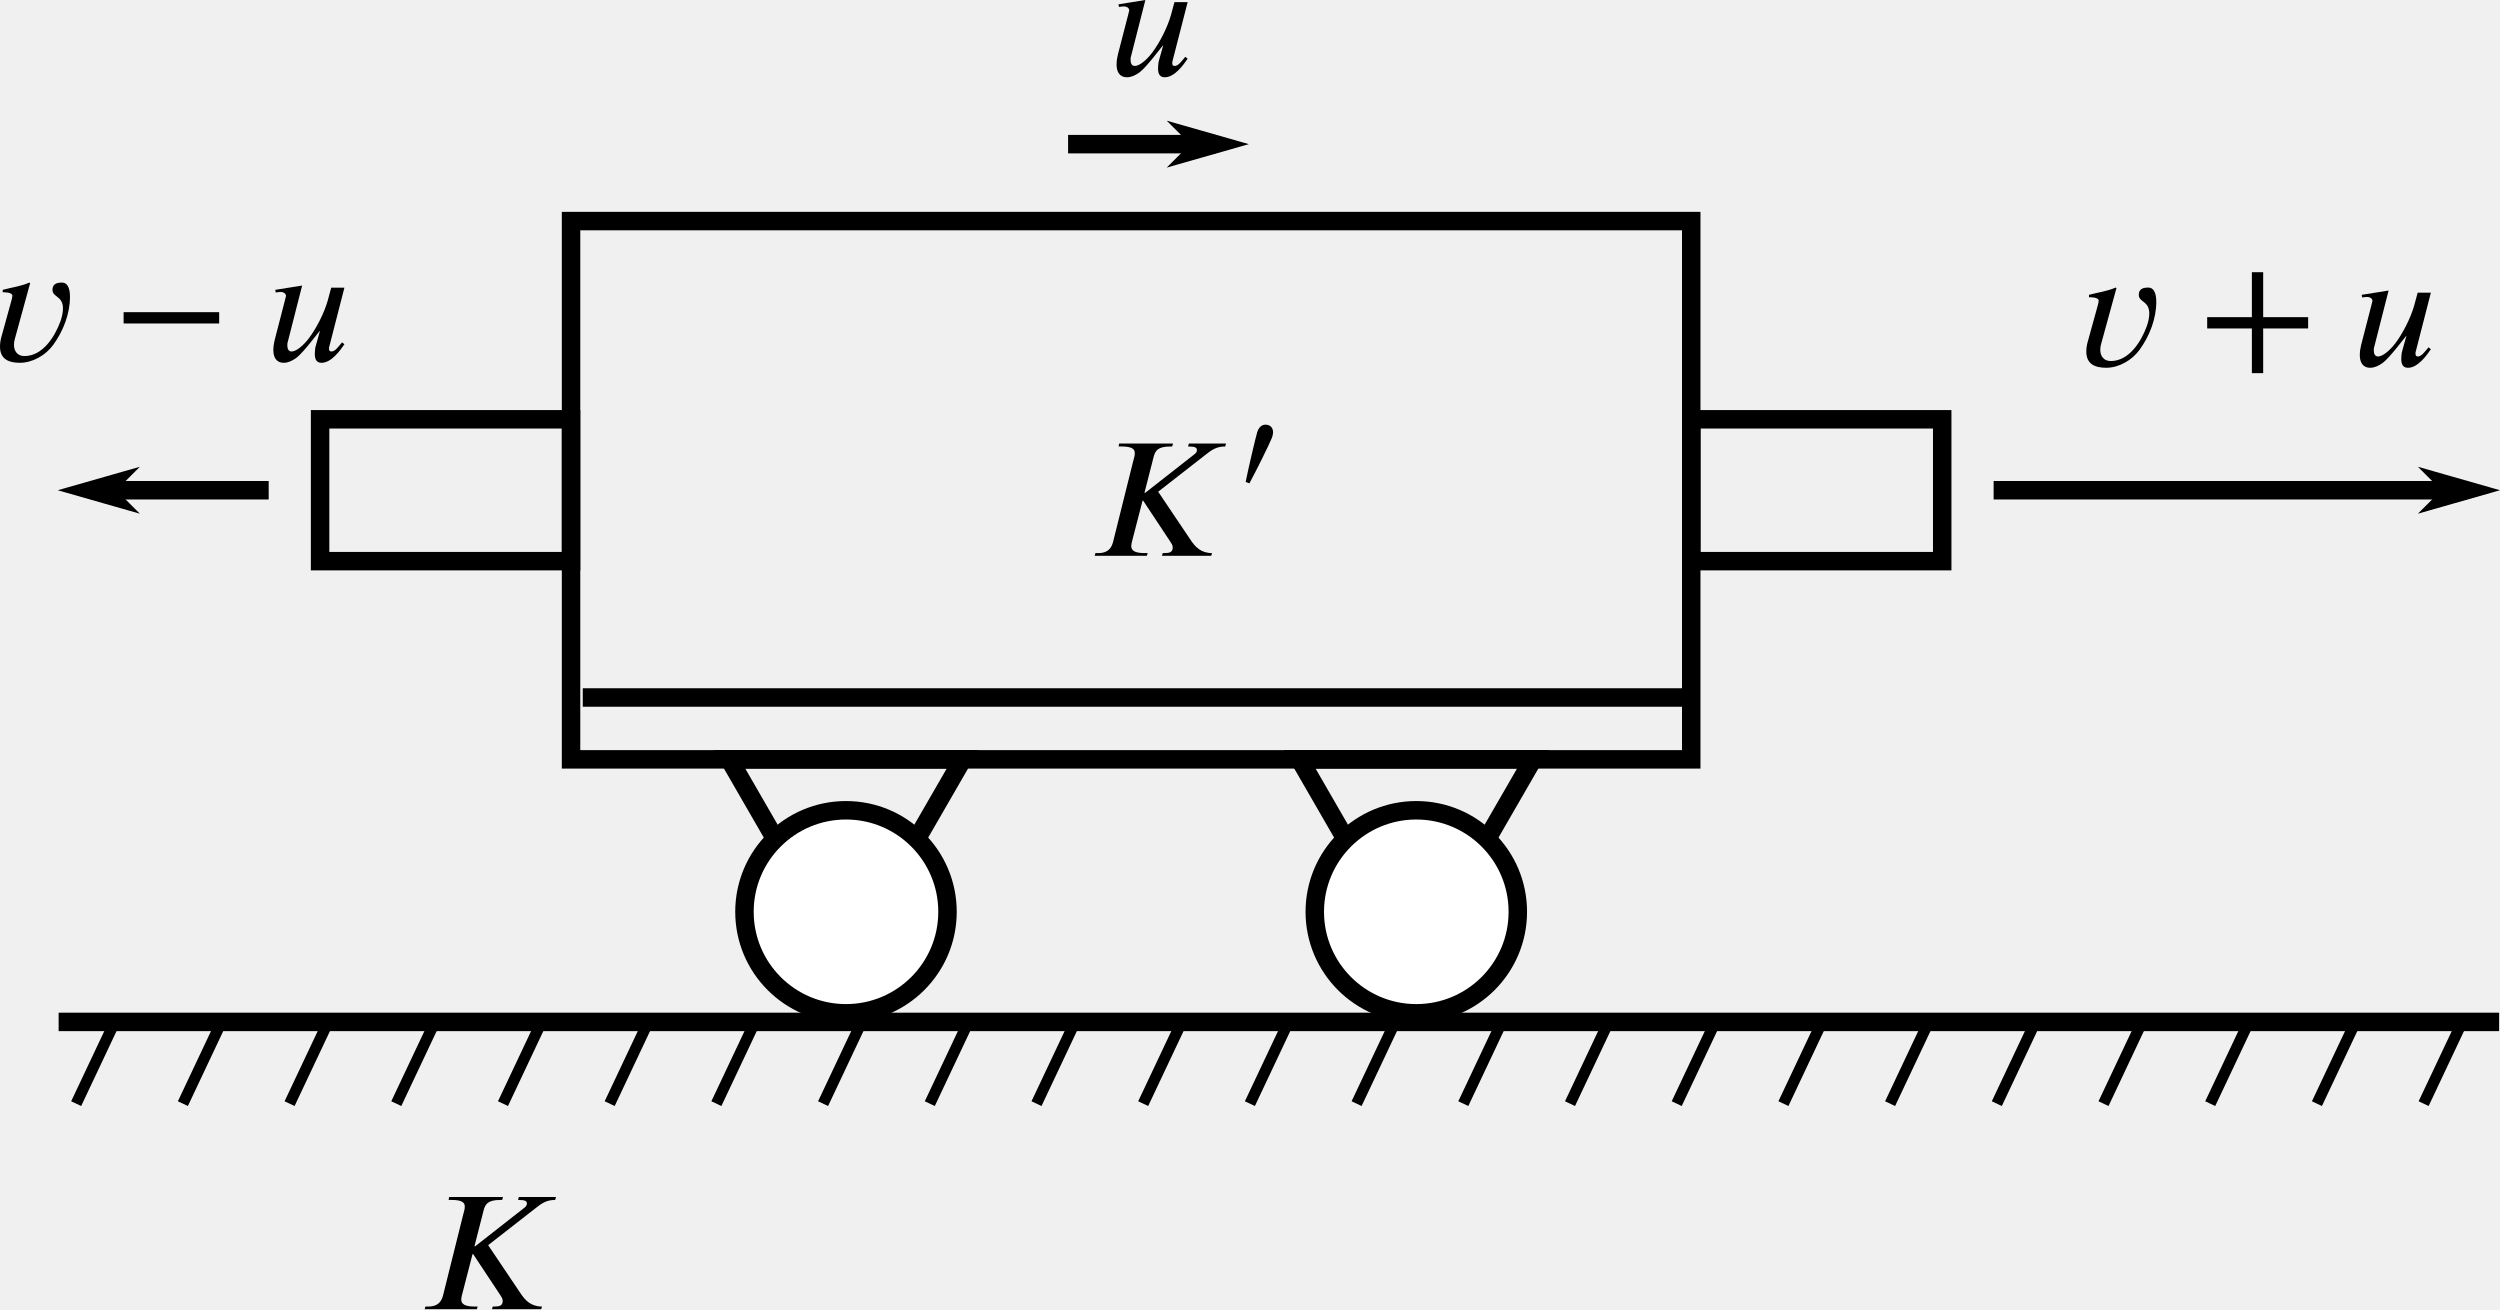
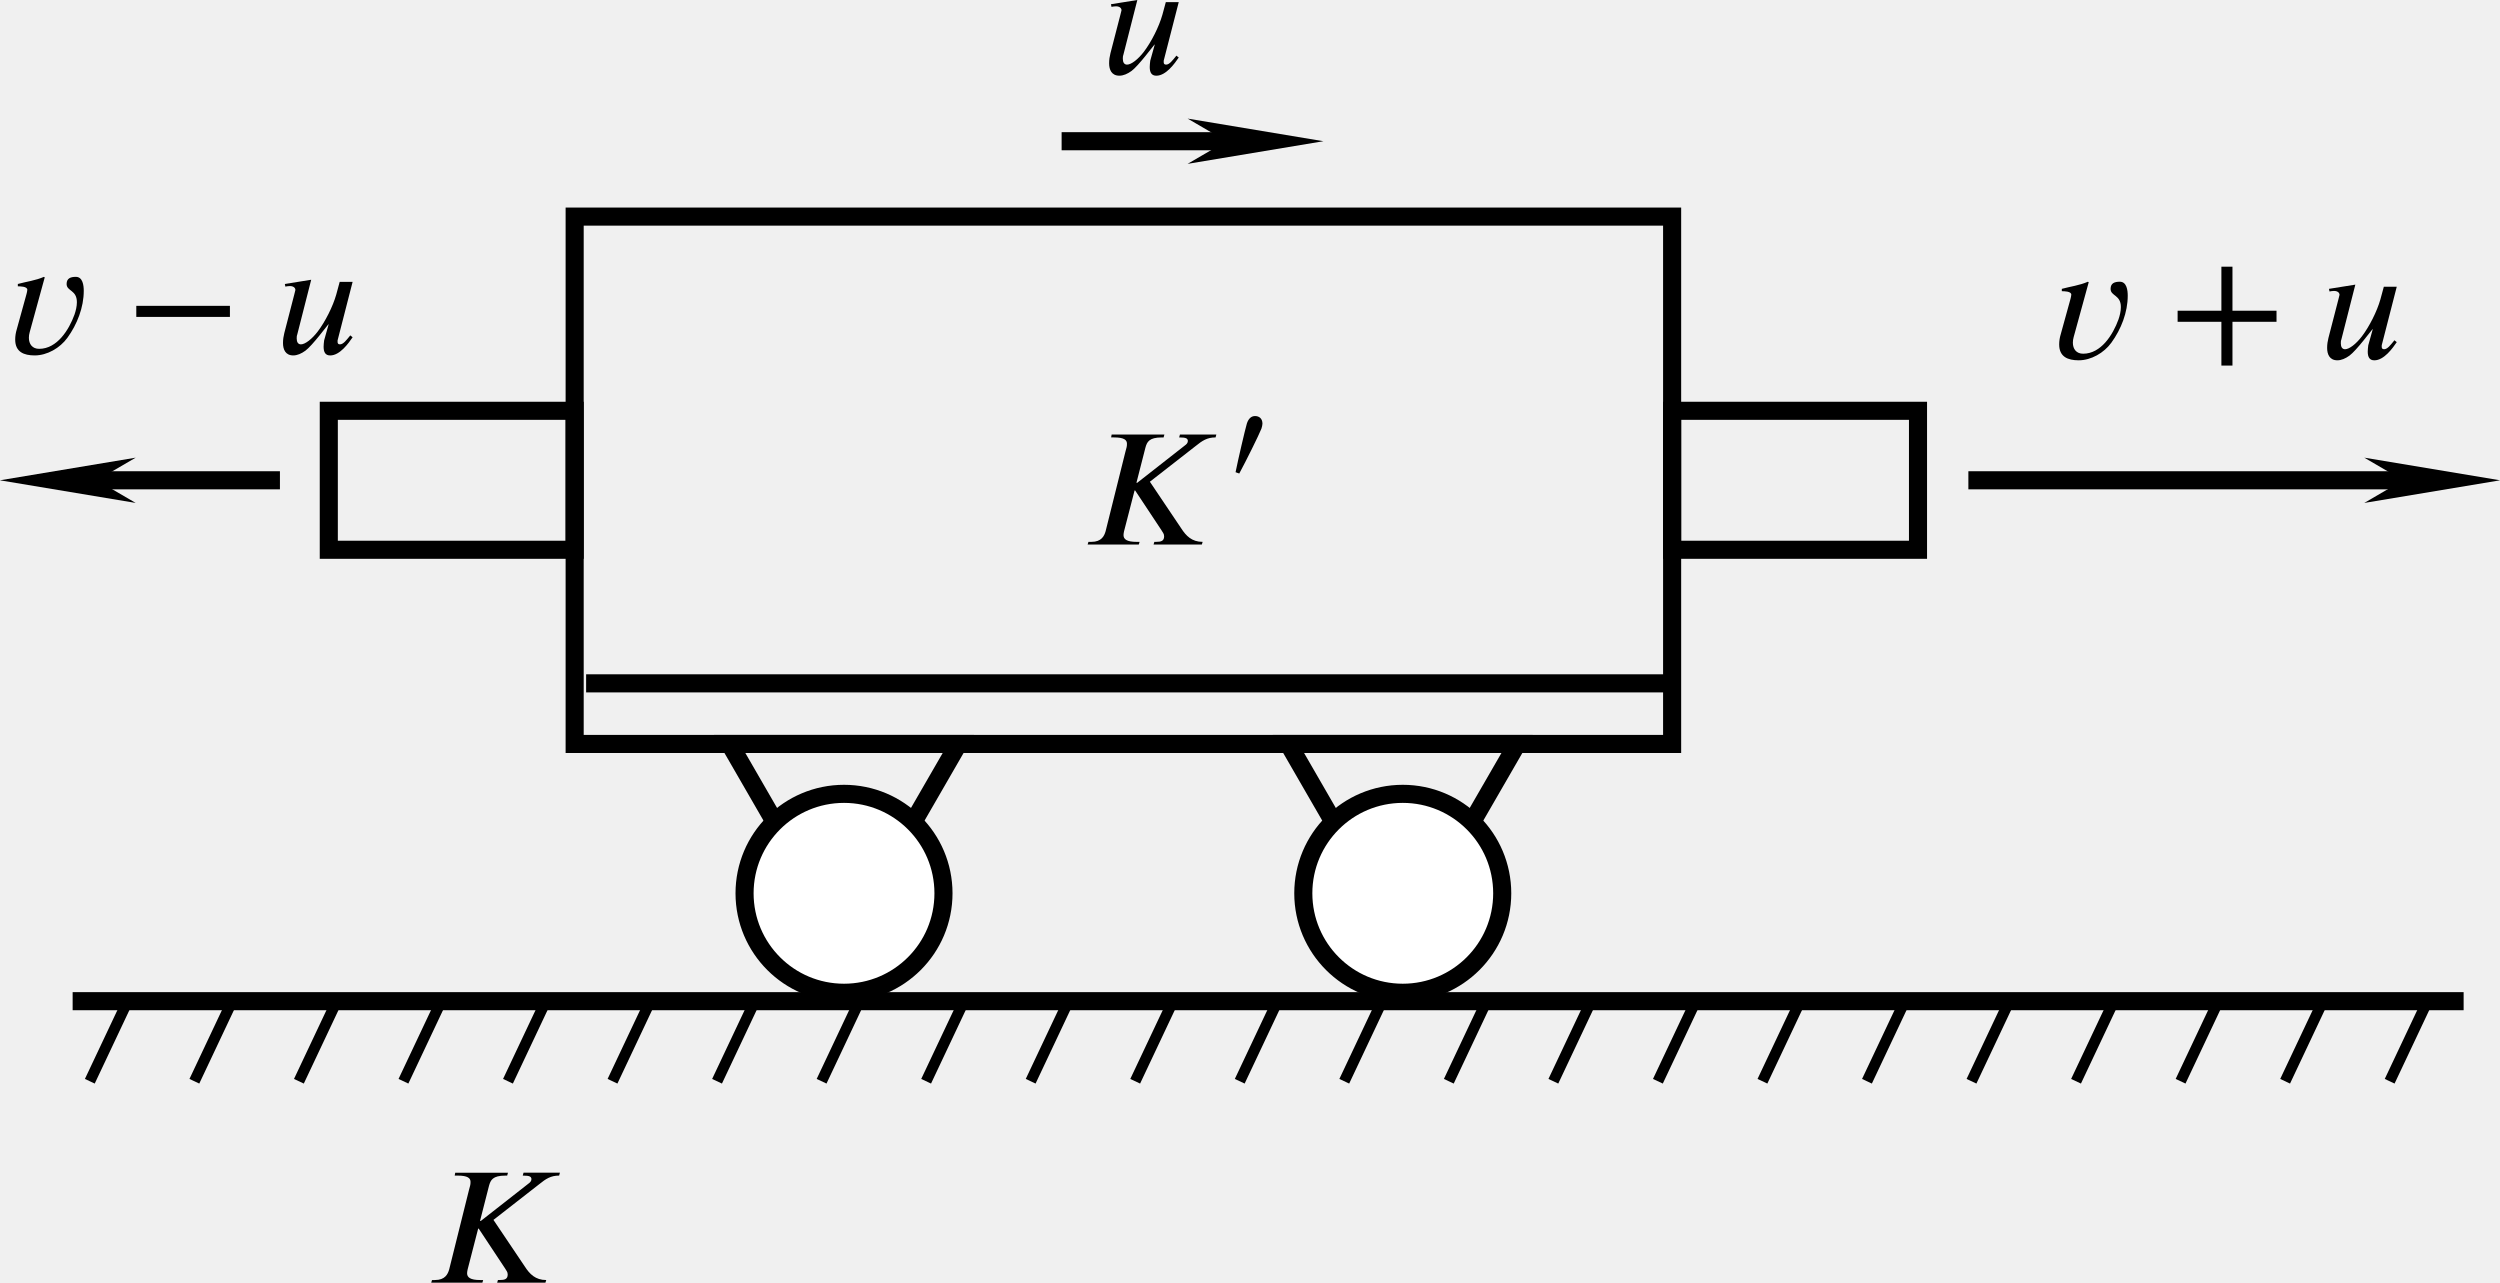
- <svg xmlns="http://www.w3.org/2000/svg" width="35.836mm" height="18.767mm" viewBox="0 0 35.836 18.767" version="1.1" id="svg1730">
+ <svg xmlns="http://www.w3.org/2000/svg" width="36.578mm" height="18.767mm" viewBox="0 0 36.578 18.767" version="1.1" id="svg1730">
  <defs id="defs1724">
-     <marker style="overflow:visible" id="marker2477" refX="0" refY="0" orient="auto">
-       <path transform="matrix(-0.2,0,0,-0.2,-1.2,0)" style="fill:#000000;fill-opacity:1;fill-rule:evenodd;stroke:#000000;stroke-width:1pt;stroke-opacity:1" d="M 0,0 5,-5 -12.5,0 5,5 Z" id="path2475" />
+     <marker markerWidth="7.5" markerHeight="2.5" refX="3.75" refY="1.25" orient="auto" id="marker2631">
+       <path style="fill:#000000;stroke-width:0px" d="M 0,0 7.5,1.25 0,2.5 2.143,1.25 0,0" id="path2429" />
    </marker>
-     <marker style="overflow:visible" id="marker2467" refX="0" refY="0" orient="auto">
-       <path transform="matrix(-0.2,0,0,-0.2,-1.2,0)" style="fill:#000000;fill-opacity:1;fill-rule:evenodd;stroke:#000000;stroke-width:1pt;stroke-opacity:1" d="M 0,0 5,-5 -12.5,0 5,5 Z" id="path2465" />
-     </marker>
-     <marker style="overflow:visible" id="Arrow1Send" refX="0" refY="0" orient="auto">
-       <path transform="matrix(-0.2,0,0,-0.2,-1.2,0)" style="fill:#000000;fill-opacity:1;fill-rule:evenodd;stroke:#000000;stroke-width:1pt;stroke-opacity:1" d="M 0,0 5,-5 -12.5,0 5,5 Z" id="path1025" />
-     </marker>
-     <marker style="overflow:visible" id="Arrow1Mend" refX="0" refY="0" orient="auto">
-       <path transform="matrix(-0.4,0,0,-0.4,-4,0)" style="fill:#000000;fill-opacity:1;fill-rule:evenodd;stroke:#000000;stroke-width:1pt;stroke-opacity:1" d="M 0,0 5,-5 -12.5,0 5,5 Z" id="path1019" />
-     </marker>
-     <marker style="overflow:visible" id="Arrow1Mend-2" refX="0" refY="0" orient="auto">
-       <path transform="matrix(-0.4,0,0,-0.4,-4,0)" style="fill:#000000;fill-opacity:1;fill-rule:evenodd;stroke:#000000;stroke-width:1pt;stroke-opacity:1" d="M 0,0 5,-5 -12.5,0 5,5 Z" id="path1019-6" />
-     </marker>
-     <defs id="id-1676f440-2f47-4712-ab71-94d860cf3c49">
-       <g id="id-d21c6393-834d-42ba-8877-5b7702d58218">
-         <symbol overflow="visible" id="id-e349f182-42ae-4622-81c5-36b367698291">
-           <path style="stroke:none;stroke-width:0" d="M 1.828,-0.672 H 0.656 V -6.156 H 1.828 Z M 2.5,0 V -6.812 H 0 V 0 Z m 0,0" id="id-7f6884e4-1356-4bbc-8ee7-07799aa03df9" />
-         </symbol>
-         <symbol overflow="visible" id="id-a7a82b5d-fc75-42c8-9db3-6cf4c1a616d4">
-           <path style="stroke:none;stroke-width:0" d="M 2.469,-4.531 2.422,-4.562 c -0.5,0.219 -1.031,0.281 -1.547,0.422 V -4 c 0.125,0 0.562,0 0.562,0.203 0,0.078 -0.031,0.172 -0.047,0.25 L 0.812,-1.453 C 0.75,-1.25 0.719,-1.047 0.719,-0.844 c 0,0.734 0.516,0.938 1.156,0.938 0.734,0 1.5,-0.438 1.938,-1.047 C 4.391,-1.75 4.781,-2.75 4.781,-3.734 4.781,-4.062 4.719,-4.562 4.312,-4.562 c -0.297,0 -0.547,0.078 -0.547,0.422 0,0.438 0.609,0.344 0.609,1.078 0,0.25 -0.062,0.5 -0.141,0.734 -0.328,0.906 -1.031,2.031 -2.094,2.031 -0.406,0 -0.609,-0.281 -0.609,-0.656 0,-0.109 0.016,-0.219 0.047,-0.328 z m 0,0" id="id-cb42bbe3-da03-456d-bbe8-f1c740112074" />
-         </symbol>
-         <symbol overflow="visible" id="id-e610c9ab-6ffa-414e-bfd5-94d6428ec4d2">
-           <path style="stroke:none;stroke-width:0" d="M 6.188,-2.188 V -2.844 H 0.641 v 0.656 z m 0,0" id="id-fd997ac3-03a2-446d-8c41-b4c8eed3f573" />
-         </symbol>
-         <symbol overflow="visible" id="id-4b08f523-f687-4cc8-84c5-8cbfca8743a1">
-           <path style="stroke:none;stroke-width:0" d="M 4.422,-4.266 H 3.656 l -0.203,0.75 c -0.203,0.719 -0.656,1.609 -1.094,2.188 -0.344,0.453 -0.75,0.766 -1,0.766 -0.172,0 -0.25,-0.141 -0.25,-0.344 0,-0.078 0,-0.156 0.031,-0.234 l 0.828,-3.25 -1.562,0.25 0.031,0.156 C 0.516,-4 0.625,-4.016 0.703,-4.016 c 0.219,0 0.328,0.109 0.328,0.234 0,0.031 -0.031,0.094 -0.062,0.25 L 0.375,-1.234 c -0.047,0.188 -0.078,0.375 -0.078,0.594 0,0.375 0.141,0.734 0.609,0.734 0.234,0 0.484,-0.109 0.719,-0.281 0.406,-0.297 1.297,-1.5 1.359,-1.562 H 3 l -0.266,0.953 c -0.016,0.125 -0.031,0.281 -0.031,0.375 0,0.328 0.109,0.516 0.391,0.516 0.578,0 1.094,-0.734 1.328,-1.078 L 4.281,-1.094 4.234,-1.031 C 4.062,-0.828 3.875,-0.562 3.672,-0.562 3.562,-0.562 3.531,-0.625 3.531,-0.703 c 0,-0.031 0,-0.047 0,-0.094 z m 0,0" id="id-49424e52-6473-49c7-8a94-ed44bfddcacc" />
-         </symbol>
-         <symbol overflow="visible" id="id-805ea18f-647d-44ff-a81f-2fe9d825fdc3">
-           <path style="stroke:none;stroke-width:0" d="M 6.344,-2.188 V -2.844 H 3.734 v -2.609 h -0.656 v 2.609 h -2.594 v 0.656 h 2.594 v 2.594 h 0.656 V -2.188 Z m 0,0" id="id-26f2951f-f4e8-440e-90e0-eb5ce572e403" />
-         </symbol>
-         <symbol overflow="visible" id="id-f2432500-6395-4d1f-877d-91f9835b8119">
-           <path style="stroke:none;stroke-width:0" d="M 8,-6.516 H 5.844 L 5.797,-6.344 c 0.422,0 0.5,0.062 0.516,0.203 0,0.125 -0.078,0.203 -0.188,0.281 L 3.312,-3.656 H 3.266 l 0.531,-2.078 c 0.094,-0.344 0.219,-0.609 0.969,-0.609 H 4.875 l 0.047,-0.172 h -3.125 L 1.766,-6.344 H 1.938 c 0.609,0 0.766,0.156 0.766,0.375 0,0.203 -0.031,0.219 -0.094,0.484 L 1.438,-0.781 c -0.078,0.266 -0.234,0.625 -0.844,0.625 H 0.422 L 0.375,0 H 3.406 L 3.453,-0.156 H 3.281 C 2.688,-0.156 2.5,-0.312 2.5,-0.562 2.5,-0.625 2.516,-0.703 2.531,-0.781 l 0.625,-2.422 H 3.188 L 4.75,-0.844 c 0.078,0.141 0.156,0.203 0.156,0.359 0,0.281 -0.188,0.328 -0.469,0.328 H 4.328 L 4.281,0 H 7.141 L 7.188,-0.156 c -0.641,0 -0.984,-0.359 -1.266,-0.797 L 4.062,-3.719 6.766,-5.828 c 0.406,-0.328 0.688,-0.516 1.188,-0.516 z m 0,0" id="id-be177fa3-fb1a-4b1c-88b9-2abb0fedda93" />
-         </symbol>
-         <symbol overflow="visible" id="id-e8d3b0a0-2c8e-4488-8c99-fbe0da3b1951">
-           <path style="stroke:none;stroke-width:0" d="M 1.375,-0.5 H 0.5 V -4.609 H 1.375 Z M 1.859,0 V -5.109 H 0 V 0 Z m 0,0" id="id-7d48b83e-3c2f-48a2-9586-c2b52f3219d0" />
-         </symbol>
-         <symbol overflow="visible" id="id-4e7f8718-b551-4876-901d-e1e069d3820b">
-           <path style="stroke:none;stroke-width:0" d="m 0.969,-0.219 c 0.391,-0.719 1.172,-2.297 1.312,-2.656 0.031,-0.078 0.062,-0.234 0.062,-0.297 0,-0.312 -0.203,-0.453 -0.438,-0.453 -0.188,0 -0.375,0.109 -0.484,0.438 C 1.312,-2.812 0.906,-1.078 0.75,-0.297 Z m 0,0" id="id-60c6741c-5559-4302-ac2a-09116f1df855" />
-         </symbol>
-       </g>
-     </defs>
  </defs>
-   <g id="layer1" transform="translate(-79.7916,-59.40175)">
+   <g id="layer1" transform="translate(-79.56929,-59.40175)">
    <path style="fill:none;stroke:#000000;stroke-width:0.265px;stroke-linecap:butt;stroke-linejoin:miter;stroke-opacity:1" d="M 88.145,69.4 H 104.098" id="path847" />
    <g id="g940" transform="matrix(0.2645833,0,0,0.2645833,61.99789,55.68904)">
      <g id="g927" transform="translate(0.06245526)">
        <rect style="fill:none;stroke:#000000;stroke-width:1;stroke-miterlimit:4;stroke-dasharray:none;stroke-opacity:1" id="rect22" width="60.689" height="29.162" x="98.127" y="26.01" />
        <rect style="fill:none;stroke:#000000;stroke-width:1;stroke-miterlimit:4;stroke-dasharray:none;stroke-opacity:1" id="rect849" width="13.596" height="7.685" x="158.817" y="36.749" />
        <rect style="fill:none;stroke:#000000;stroke-width:1;stroke-miterlimit:4;stroke-dasharray:none;stroke-opacity:1" id="rect849-6" width="13.596" height="7.685" x="84.531" y="36.749" />
      </g>
      <g id="g922">
        <g id="g893">
          <path style="fill:none;fill-rule:evenodd;stroke:#000000;stroke-opacity:1" id="path883" d="m 113.085,66.124 -6.323,-10.952 12.646,0 z" />
          <circle style="fill:#ffffff;stroke:#000000;stroke-width:1;stroke-miterlimit:4;stroke-dasharray:none;stroke-opacity:1" id="path866" cx="113.085" cy="63.431" r="5.5" />
        </g>
        <g id="g893-2" transform="translate(30.89802)">
          <path style="fill:none;fill-rule:evenodd;stroke:#000000;stroke-opacity:1" id="path883-4" d="m 113.085,66.124 -6.323,-10.952 12.646,0 z" />
          <circle style="fill:#ffffff;stroke:#000000;stroke-width:1;stroke-miterlimit:4;stroke-dasharray:none;stroke-opacity:1" id="path866-6" cx="113.085" cy="63.431" r="5.5" />
        </g>
      </g>
    </g>
-     <g id="g2670">
-       <path style="fill:none;stroke:#000000;stroke-width:0.265px;stroke-linecap:butt;stroke-linejoin:miter;stroke-opacity:1;marker-end:url(#marker2477)" d="m 108.369,66.429 h 6.786" id="path948" />
-       <path style="fill:none;stroke:#000000;stroke-width:0.265px;stroke-linecap:butt;stroke-linejoin:miter;stroke-opacity:1;marker-end:url(#marker2467)" d="M 83.643,66.429 H 81.092" id="path948-3" />
-     </g>
+     <path style="fill:none;stroke:#000000;stroke-width:0.265;stroke-linecap:butt;stroke-linejoin:miter;stroke-miterlimit:4;stroke-dasharray:none;stroke-opacity:1;marker-end:url(#marker2631)" d="m 108.369,66.429 h 6.786" id="path948" />
+     <path style="fill:none;stroke:#000000;stroke-width:0.265;stroke-linecap:butt;stroke-linejoin:miter;stroke-miterlimit:4;stroke-dasharray:none;stroke-opacity:1;marker-end:url(#marker2631)" d="M 83.665,66.429 H 80.561" id="path948-3" />
    <g id="g1650" transform="matrix(0.2645833,0,0,0.2645833,64.36158,55.23915)">
      <path style="fill:none;stroke:#000000;stroke-width:1px;stroke-linecap:butt;stroke-linejoin:miter;stroke-opacity:1" d="M 61.495,71.097 H 193.714" id="path1195-0" />
      <path style="fill:none;stroke:#000000;stroke-width:0.6;stroke-linecap:butt;stroke-linejoin:miter;stroke-miterlimit:4;stroke-dasharray:none;stroke-opacity:1" d="m 64.535,71.097 -2.09,4.428" id="path1252-916" />
      <path style="fill:none;stroke:#000000;stroke-width:0.6;stroke-linecap:butt;stroke-linejoin:miter;stroke-miterlimit:4;stroke-dasharray:none;stroke-opacity:1" d="m 70.316,71.097 -2.09,4.428" id="path1252-6-8" />
      <path style="fill:none;stroke:#000000;stroke-width:0.6;stroke-linecap:butt;stroke-linejoin:miter;stroke-miterlimit:4;stroke-dasharray:none;stroke-opacity:1" d="m 76.097,71.097 -2.09,4.428" id="path1252-3-2" />
      <path style="fill:none;stroke:#000000;stroke-width:0.6;stroke-linecap:butt;stroke-linejoin:miter;stroke-miterlimit:4;stroke-dasharray:none;stroke-opacity:1" d="m 81.878,71.097 -2.09,4.428" id="path1252-7-2" />
      <path style="fill:none;stroke:#000000;stroke-width:0.6;stroke-linecap:butt;stroke-linejoin:miter;stroke-miterlimit:4;stroke-dasharray:none;stroke-opacity:1" d="m 87.658,71.097 -2.09,4.428" id="path1252-4-5" />
      <path style="fill:none;stroke:#000000;stroke-width:0.6;stroke-linecap:butt;stroke-linejoin:miter;stroke-miterlimit:4;stroke-dasharray:none;stroke-opacity:1" d="m 93.439,71.097 -2.09,4.428" id="path1252-78-9" />
      <path style="fill:none;stroke:#000000;stroke-width:0.6;stroke-linecap:butt;stroke-linejoin:miter;stroke-miterlimit:4;stroke-dasharray:none;stroke-opacity:1" d="m 99.22,71.097 -2.09,4.428" id="path1252-71-5" />
      <path style="fill:none;stroke:#000000;stroke-width:0.6;stroke-linecap:butt;stroke-linejoin:miter;stroke-miterlimit:4;stroke-dasharray:none;stroke-opacity:1" d="m 105.001,71.097 -2.09,4.428" id="path1252-5-0" />
      <path style="fill:none;stroke:#000000;stroke-width:0.6;stroke-linecap:butt;stroke-linejoin:miter;stroke-miterlimit:4;stroke-dasharray:none;stroke-opacity:1" d="m 110.782,71.097 -2.09,4.428" id="path1252-711-7" />
      <path style="fill:none;stroke:#000000;stroke-width:0.6;stroke-linecap:butt;stroke-linejoin:miter;stroke-miterlimit:4;stroke-dasharray:none;stroke-opacity:1" d="m 145.467,71.097 -2.09,4.428" id="path1252-33-3" />
      <path style="fill:none;stroke:#000000;stroke-width:0.6;stroke-linecap:butt;stroke-linejoin:miter;stroke-miterlimit:4;stroke-dasharray:none;stroke-opacity:1" d="m 151.248,71.097 -2.09,4.428" id="path1252-710-3" />
      <path style="fill:none;stroke:#000000;stroke-width:0.6;stroke-linecap:butt;stroke-linejoin:miter;stroke-miterlimit:4;stroke-dasharray:none;stroke-opacity:1" d="m 157.029,71.097 -2.09,4.428" id="path1252-0-3" />
      <path style="fill:none;stroke:#000000;stroke-width:0.6;stroke-linecap:butt;stroke-linejoin:miter;stroke-miterlimit:4;stroke-dasharray:none;stroke-opacity:1" d="m 162.809,71.097 -2.09,4.428" id="path1252-1-2" />
      <path style="fill:none;stroke:#000000;stroke-width:0.6;stroke-linecap:butt;stroke-linejoin:miter;stroke-miterlimit:4;stroke-dasharray:none;stroke-opacity:1" d="m 168.59,71.097 -2.09,4.428" id="path1252-9-9" />
      <path style="fill:none;stroke:#000000;stroke-width:0.6;stroke-linecap:butt;stroke-linejoin:miter;stroke-miterlimit:4;stroke-dasharray:none;stroke-opacity:1" d="m 174.371,71.097 -2.09,4.428" id="path1252-41-5" />
      <path style="fill:none;stroke:#000000;stroke-width:0.6;stroke-linecap:butt;stroke-linejoin:miter;stroke-miterlimit:4;stroke-dasharray:none;stroke-opacity:1" d="m 180.152,71.097 -2.09,4.428" id="path1252-70-0" />
      <path style="fill:none;stroke:#000000;stroke-width:0.6;stroke-linecap:butt;stroke-linejoin:miter;stroke-miterlimit:4;stroke-dasharray:none;stroke-opacity:1" d="m 185.933,71.097 -2.09,4.428" id="path1252-49-9" />
      <path style="fill:none;stroke:#000000;stroke-width:0.6;stroke-linecap:butt;stroke-linejoin:miter;stroke-miterlimit:4;stroke-dasharray:none;stroke-opacity:1" d="m 191.714,71.097 -2.09,4.428" id="path1252-97-7" />
      <path style="fill:none;stroke:#000000;stroke-width:0.6;stroke-linecap:butt;stroke-linejoin:miter;stroke-miterlimit:4;stroke-dasharray:none;stroke-opacity:1" d="m 116.563,71.097 -2.09,4.428" id="path1252-65-3" />
      <path style="fill:none;stroke:#000000;stroke-width:0.6;stroke-linecap:butt;stroke-linejoin:miter;stroke-miterlimit:4;stroke-dasharray:none;stroke-opacity:1" d="m 122.343,71.097 -2.09,4.428" id="path1252-52-3" />
      <path style="fill:none;stroke:#000000;stroke-width:0.6;stroke-linecap:butt;stroke-linejoin:miter;stroke-miterlimit:4;stroke-dasharray:none;stroke-opacity:1" d="m 128.124,71.097 -2.09,4.428" id="path1252-77-2" />
      <path style="fill:none;stroke:#000000;stroke-width:0.6;stroke-linecap:butt;stroke-linejoin:miter;stroke-miterlimit:4;stroke-dasharray:none;stroke-opacity:1" d="m 133.905,71.097 -2.09,4.428" id="path1252-528-2" />
      <path style="fill:none;stroke:#000000;stroke-width:0.6;stroke-linecap:butt;stroke-linejoin:miter;stroke-miterlimit:4;stroke-dasharray:none;stroke-opacity:1" d="m 139.686,71.097 -2.09,4.428" id="path1252-91-8" />
    </g>
-     <path style="fill:none;stroke:#000000;stroke-width:0.265;stroke-linecap:butt;stroke-linejoin:miter;stroke-miterlimit:4;stroke-dasharray:none;stroke-opacity:1;marker-end:url(#Arrow1Send)" d="m 95.102,61.468 h 2.118" id="path1840" />
+     <path style="fill:none;stroke:#000000;stroke-width:0.265;stroke-linecap:butt;stroke-linejoin:miter;stroke-miterlimit:4;stroke-dasharray:none;stroke-opacity:1;marker-end:url(#marker2631)" d="m 95.102,61.468 h 2.837" id="path1840" />
    <g id="g18776" transform="translate(-15.96605,8.598614)">
      <g style="fill:#000000;fill-opacity:1" id="id-b2bb1d54-1116-41f9-a8ce-f07ceb9296e6" transform="matrix(0.246945,0,0,0.246945,58.85647,22.70074)">
        <g transform="translate(148.712,134.765)" id="g18521">
          <path style="stroke:none;stroke-width:0" d="M 2.469,-4.531 2.422,-4.562 c -0.5,0.219 -1.031,0.281 -1.547,0.422 V -4 c 0.125,0 0.562,0 0.562,0.203 0,0.078 -0.031,0.172 -0.047,0.25 L 0.812,-1.453 C 0.75,-1.25 0.719,-1.047 0.719,-0.844 c 0,0.734 0.516,0.938 1.156,0.938 0.734,0 1.5,-0.438 1.938,-1.047 C 4.391,-1.75 4.781,-2.75 4.781,-3.734 4.781,-4.062 4.719,-4.562 4.312,-4.562 c -0.297,0 -0.547,0.078 -0.547,0.422 0,0.438 0.609,0.344 0.609,1.078 0,0.25 -0.062,0.5 -0.141,0.734 -0.328,0.906 -1.031,2.031 -2.094,2.031 -0.406,0 -0.609,-0.281 -0.609,-0.656 0,-0.109 0.016,-0.219 0.047,-0.328 z m 0,0" id="id-117ca0d8-a649-44ff-bf33-595679d488b7" />
        </g>
      </g>
      <g style="fill:#000000;fill-opacity:1" id="id-14a6bc7f-7105-41a3-9fba-132dbf8170bf" transform="matrix(0.246945,0,0,0.246945,58.85647,22.70074)">
        <g transform="translate(155.965,134.765)" id="g18525">
          <path style="stroke:none;stroke-width:0" d="M 6.188,-2.188 V -2.844 H 0.641 v 0.656 z m 0,0" id="id-6a6daa0a-13b7-42e5-8464-cf102cc8efee" />
        </g>
      </g>
      <g style="fill:#000000;fill-opacity:1" id="id-b2d066a4-1aca-49d7-ac1e-904fef3f2d9a" transform="matrix(0.246945,0,0,0.246945,58.85647,22.70074)">
        <g transform="translate(165.001,134.765)" id="g18529">
          <path style="stroke:none;stroke-width:0" d="M 4.422,-4.266 H 3.656 l -0.203,0.75 c -0.203,0.719 -0.656,1.609 -1.094,2.188 -0.344,0.453 -0.75,0.766 -1,0.766 -0.172,0 -0.25,-0.141 -0.25,-0.344 0,-0.078 0,-0.156 0.031,-0.234 l 0.828,-3.25 -1.562,0.25 0.031,0.156 C 0.516,-4 0.625,-4.016 0.703,-4.016 c 0.219,0 0.328,0.109 0.328,0.234 0,0.031 -0.031,0.094 -0.062,0.25 L 0.375,-1.234 c -0.047,0.188 -0.078,0.375 -0.078,0.594 0,0.375 0.141,0.734 0.609,0.734 0.234,0 0.484,-0.109 0.719,-0.281 0.406,-0.297 1.297,-1.5 1.359,-1.562 H 3 l -0.266,0.953 c -0.016,0.125 -0.031,0.281 -0.031,0.375 0,0.328 0.109,0.516 0.391,0.516 0.578,0 1.094,-0.734 1.328,-1.078 L 4.281,-1.094 4.234,-1.031 C 4.062,-0.828 3.875,-0.562 3.672,-0.562 3.562,-0.562 3.531,-0.625 3.531,-0.703 c 0,-0.031 0,-0.047 0,-0.094 z m 0,0" id="id-382d3320-9dd6-43e7-b60b-0fb024e39faa" />
        </g>
      </g>
    </g>
    <g id="g18787" transform="translate(7.931932,8.669996)">
      <g style="fill:#000000;fill-opacity:1" id="id-5b90e098-eec2-4dfe-91df-4705c6b17c50" transform="matrix(0.246945,0,0,0.246945,58.85647,22.70074)">
        <g transform="translate(173.041,134.765)" id="g18533">
          <path style="stroke:none;stroke-width:0" d="M 2.469,-4.531 2.422,-4.562 c -0.5,0.219 -1.031,0.281 -1.547,0.422 V -4 c 0.125,0 0.562,0 0.562,0.203 0,0.078 -0.031,0.172 -0.047,0.25 L 0.812,-1.453 C 0.75,-1.25 0.719,-1.047 0.719,-0.844 c 0,0.734 0.516,0.938 1.156,0.938 0.734,0 1.5,-0.438 1.938,-1.047 C 4.391,-1.75 4.781,-2.75 4.781,-3.734 4.781,-4.062 4.719,-4.562 4.312,-4.562 c -0.297,0 -0.547,0.078 -0.547,0.422 0,0.438 0.609,0.344 0.609,1.078 0,0.25 -0.062,0.5 -0.141,0.734 -0.328,0.906 -1.031,2.031 -2.094,2.031 -0.406,0 -0.609,-0.281 -0.609,-0.656 0,-0.109 0.016,-0.219 0.047,-0.328 z m 0,0" id="id-9a002fe2-5c11-448f-a79c-69c7a40bdd61" />
        </g>
      </g>
      <g style="fill:#000000;fill-opacity:1" id="id-85c4952f-b8f6-4889-acab-5eb36ece154d" transform="matrix(0.246945,0,0,0.246945,58.85647,22.70074)">
        <g transform="translate(180.293,134.765)" id="g18537">
          <path style="stroke:none;stroke-width:0" d="M 6.344,-2.188 V -2.844 H 3.734 v -2.609 h -0.656 v 2.609 h -2.594 v 0.656 h 2.594 v 2.594 h 0.656 V -2.188 Z m 0,0" id="id-f41be4d2-1ff8-4b78-9a9e-0adf0ab286dd" />
        </g>
      </g>
      <g style="fill:#000000;fill-opacity:1" id="id-7e50dcc5-053d-4082-b5bf-90d8b7ad409f" transform="matrix(0.246945,0,0,0.246945,58.85647,22.70074)">
        <g transform="translate(189.339,134.765)" id="g18541">
          <path style="stroke:none;stroke-width:0" d="M 4.422,-4.266 H 3.656 l -0.203,0.75 c -0.203,0.719 -0.656,1.609 -1.094,2.188 -0.344,0.453 -0.75,0.766 -1,0.766 -0.172,0 -0.25,-0.141 -0.25,-0.344 0,-0.078 0,-0.156 0.031,-0.234 l 0.828,-3.25 -1.562,0.25 0.031,0.156 C 0.516,-4 0.625,-4.016 0.703,-4.016 c 0.219,0 0.328,0.109 0.328,0.234 0,0.031 -0.031,0.094 -0.062,0.25 L 0.375,-1.234 c -0.047,0.188 -0.078,0.375 -0.078,0.594 0,0.375 0.141,0.734 0.609,0.734 0.234,0 0.484,-0.109 0.719,-0.281 0.406,-0.297 1.297,-1.5 1.359,-1.562 H 3 l -0.266,0.953 c -0.016,0.125 -0.031,0.281 -0.031,0.375 0,0.328 0.109,0.516 0.391,0.516 0.578,0 1.094,-0.734 1.328,-1.078 L 4.281,-1.094 4.234,-1.031 C 4.062,-0.828 3.875,-0.562 3.672,-0.562 3.562,-0.562 3.531,-0.625 3.531,-0.703 c 0,-0.031 0,-0.047 0,-0.094 z m 0,0" id="id-0b9a89f9-27dc-47ee-90d3-877316469ff2" />
        </g>
      </g>
    </g>
    <g style="fill:#000000;fill-opacity:1" id="id-2c425d8a-dfb0-47ae-bf2f-099eb60ee5ae" transform="matrix(0.246945,0,0,0.246945,46.98204,27.20645)">
      <g transform="translate(197.379,134.765)" id="g18545">
        <path style="stroke:none;stroke-width:0" d="M 4.422,-4.266 H 3.656 l -0.203,0.75 c -0.203,0.719 -0.656,1.609 -1.094,2.188 -0.344,0.453 -0.75,0.766 -1,0.766 -0.172,0 -0.25,-0.141 -0.25,-0.344 0,-0.078 0,-0.156 0.031,-0.234 l 0.828,-3.25 -1.562,0.25 0.031,0.156 C 0.516,-4 0.625,-4.016 0.703,-4.016 c 0.219,0 0.328,0.109 0.328,0.234 0,0.031 -0.031,0.094 -0.062,0.25 L 0.375,-1.234 c -0.047,0.188 -0.078,0.375 -0.078,0.594 0,0.375 0.141,0.734 0.609,0.734 0.234,0 0.484,-0.109 0.719,-0.281 0.406,-0.297 1.297,-1.5 1.359,-1.562 H 3 l -0.266,0.953 c -0.016,0.125 -0.031,0.281 -0.031,0.375 0,0.328 0.109,0.516 0.391,0.516 0.578,0 1.094,-0.734 1.328,-1.078 L 4.281,-1.094 4.234,-1.031 C 4.062,-0.828 3.875,-0.562 3.672,-0.562 3.562,-0.562 3.531,-0.625 3.531,-0.703 c 0,-0.031 0,-0.047 0,-0.094 z m 0,0" id="id-7b0c408d-e285-42fc-9b48-f31baa237901" />
      </g>
    </g>
    <g style="fill:#000000;fill-opacity:1" id="id-f246fbdd-da61-4212-b5db-15130c175158" transform="matrix(0.246945,0,0,0.246945,35.05887,44.88916)">
      <g transform="translate(205.419,134.765)" id="g18549">
        <path style="stroke:none;stroke-width:0" d="M 8,-6.516 H 5.844 L 5.797,-6.344 c 0.422,0 0.5,0.062 0.516,0.203 0,0.125 -0.078,0.203 -0.188,0.281 L 3.312,-3.656 H 3.266 l 0.531,-2.078 c 0.094,-0.344 0.219,-0.609 0.969,-0.609 H 4.875 l 0.047,-0.172 h -3.125 L 1.766,-6.344 H 1.938 c 0.609,0 0.766,0.156 0.766,0.375 0,0.203 -0.031,0.219 -0.094,0.484 L 1.438,-0.781 c -0.078,0.266 -0.234,0.625 -0.844,0.625 H 0.422 L 0.375,0 H 3.406 L 3.453,-0.156 H 3.281 C 2.688,-0.156 2.5,-0.312 2.5,-0.562 2.5,-0.625 2.516,-0.703 2.531,-0.781 l 0.625,-2.422 H 3.188 L 4.75,-0.844 c 0.078,0.141 0.156,0.203 0.156,0.359 0,0.281 -0.188,0.328 -0.469,0.328 H 4.328 L 4.281,0 H 7.141 L 7.188,-0.156 c -0.641,0 -0.984,-0.359 -1.266,-0.797 L 4.062,-3.719 6.766,-5.828 c 0.406,-0.328 0.688,-0.516 1.188,-0.516 z m 0,0" id="id-54c5bdce-2883-407d-84df-fa07183994ad" />
      </g>
    </g>
    <g id="g18795" transform="translate(-17.08416,11.38817)">
      <g style="fill:#000000;fill-opacity:1" id="id-52a242b2-16a0-4d69-8aeb-7fc9babcea0e" transform="matrix(0.246945,0,0,0.246945,58.85647,22.70074)">
        <g transform="translate(217.125,134.765)" id="g18553">
          <path style="stroke:none;stroke-width:0" d="M 8,-6.516 H 5.844 L 5.797,-6.344 c 0.422,0 0.5,0.062 0.516,0.203 0,0.125 -0.078,0.203 -0.188,0.281 L 3.312,-3.656 H 3.266 l 0.531,-2.078 c 0.094,-0.344 0.219,-0.609 0.969,-0.609 H 4.875 l 0.047,-0.172 h -3.125 L 1.766,-6.344 H 1.938 c 0.609,0 0.766,0.156 0.766,0.375 0,0.203 -0.031,0.219 -0.094,0.484 L 1.438,-0.781 c -0.078,0.266 -0.234,0.625 -0.844,0.625 H 0.422 L 0.375,0 H 3.406 L 3.453,-0.156 H 3.281 C 2.688,-0.156 2.5,-0.312 2.5,-0.562 2.5,-0.625 2.516,-0.703 2.531,-0.781 l 0.625,-2.422 H 3.188 L 4.75,-0.844 c 0.078,0.141 0.156,0.203 0.156,0.359 0,0.281 -0.188,0.328 -0.469,0.328 H 4.328 L 4.281,0 H 7.141 L 7.188,-0.156 c -0.641,0 -0.984,-0.359 -1.266,-0.797 L 4.062,-3.719 6.766,-5.828 c 0.406,-0.328 0.688,-0.516 1.188,-0.516 z m 0,0" id="id-53f91a52-059a-4ddb-8244-f2815f138e1a" />
        </g>
      </g>
      <g style="fill:#000000;fill-opacity:1" id="id-761c7d0f-49f7-40b4-a7ea-c08ca26d0397" transform="matrix(0.246945,0,0,0.246945,58.85647,22.70074)">
        <g transform="translate(225.514,130.779)" id="g18557">
          <path style="stroke:none;stroke-width:0" d="m 0.969,-0.219 c 0.391,-0.719 1.172,-2.297 1.312,-2.656 0.031,-0.078 0.062,-0.234 0.062,-0.297 0,-0.312 -0.203,-0.453 -0.438,-0.453 -0.188,0 -0.375,0.109 -0.484,0.438 C 1.312,-2.812 0.906,-1.078 0.75,-0.297 Z m 0,0" id="id-cc51c1ff-5de6-45cd-9880-6b4d238a2dd7" />
        </g>
      </g>
    </g>
  </g>
</svg>
